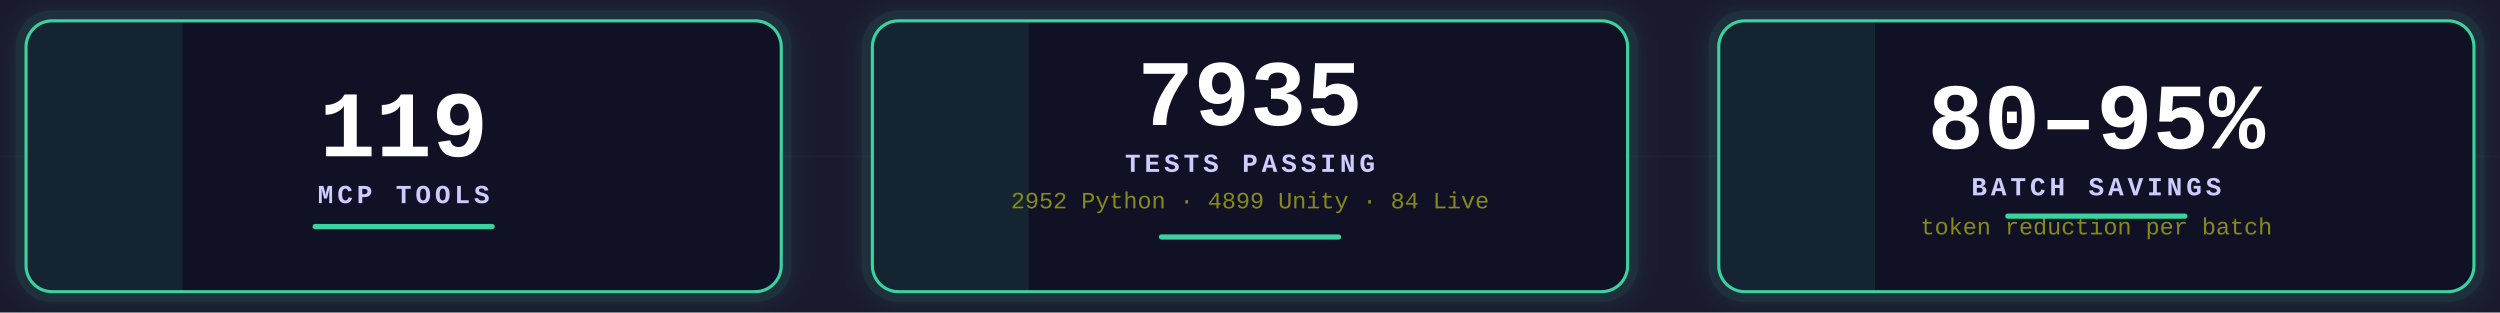
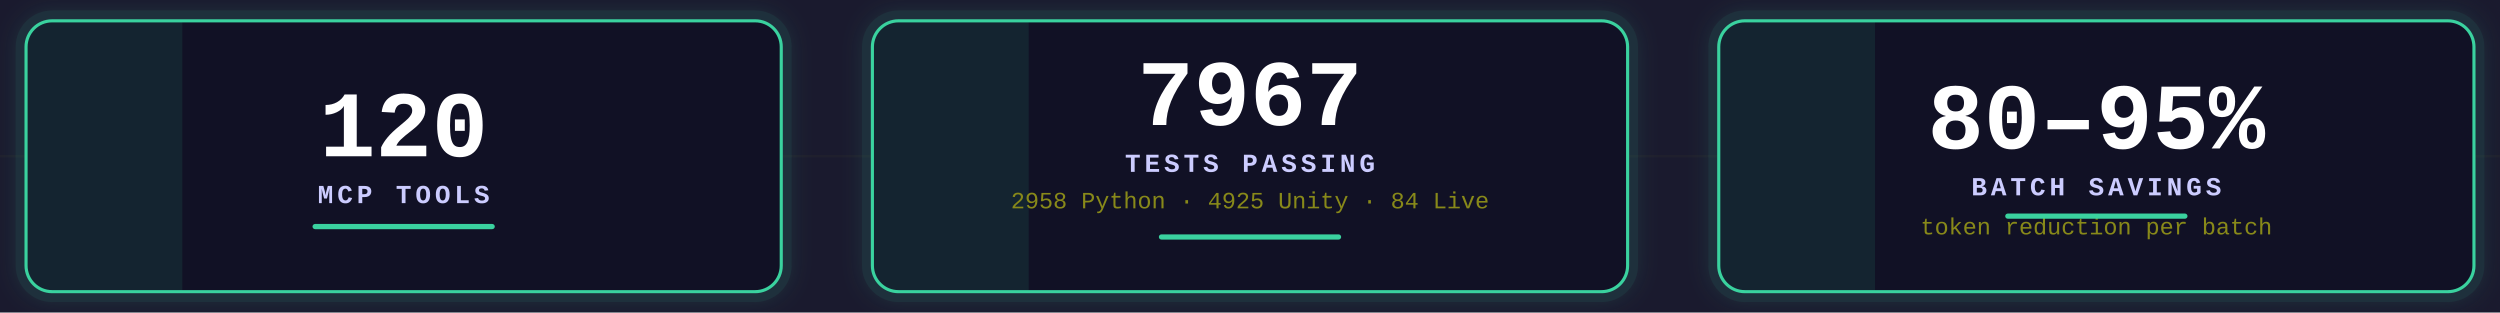
- <svg xmlns="http://www.w3.org/2000/svg" viewBox="0 0 960 120" width="960" height="120" role="img" aria-label="Unity MCP stats: 119 MCP tools, 7935 Tests (2952 Python + 4899 Unity + 84 Live), 80-95% Batch Savings">
+ <svg xmlns="http://www.w3.org/2000/svg" viewBox="0 0 960 120" width="960" height="120" role="img" aria-label="Unity MCP stats: 120 MCP tools, 7967 Tests (2958 Python + 4925 Unity + 84 Live), 80-95% Batch Savings">
  <defs>
    <filter id="sg" x="-25%" y="-30%" width="150%" height="160%">
      <feGaussianBlur stdDeviation="4" result="b" />
      <feMerge>
        <feMergeNode in="b" />
        <feMergeNode in="SourceGraphic" />
      </feMerge>
    </filter>
    <clipPath id="c1">
      <rect x="10" y="8" width="290" height="104" rx="10" />
    </clipPath>
    <clipPath id="c2">
      <rect x="335" y="8" width="290" height="104" rx="10" />
    </clipPath>
    <clipPath id="c3">
      <rect x="660" y="8" width="290" height="104" rx="10" />
    </clipPath>
  </defs>
  <rect width="960" height="120" fill="#1a1a2e" />
  <line x1="0" y1="60" x2="960" y2="60" stroke="#888919" stroke-opacity="0.05" stroke-width="1" />
  <rect x="10" y="8" width="290" height="104" rx="10" fill="none" stroke="#3ad29f" stroke-width="8" opacity="0.12" filter="url(#sg)">
    <animate attributeName="opacity" values="0.25;0.7;0.25" dur="3s" repeatCount="indefinite" begin="0s" />
  </rect>
  <rect x="10" y="8" width="290" height="104" rx="10" fill="#111125" />
  <rect x="10" y="8" width="290" height="104" rx="10" fill="none" stroke="#3ad29f" stroke-width="1.2" />
  <g clip-path="url(#c1)">
    <rect x="10" y="8" width="60" height="104" fill="#3ad29f" fill-opacity="0.10">
      <animateTransform attributeName="transform" type="translate" values="-100,0;400,0" dur="3s" repeatCount="indefinite" begin="0s" />
    </rect>
  </g>
-   <text x="155" y="60" text-anchor="middle" font-family="ui-monospace,SFMono-Regular,'SF Mono',Menlo,Consolas,'Liberation Mono',monospace" font-size="36" font-weight="700" fill="#ffffff">119</text>
+   <text x="155" y="60" text-anchor="middle" font-family="ui-monospace,SFMono-Regular,'SF Mono',Menlo,Consolas,'Liberation Mono',monospace" font-size="36" font-weight="700" fill="#ffffff">120</text>
  <text x="155" y="78" text-anchor="middle" font-family="ui-monospace,SFMono-Regular,'SF Mono',Menlo,Consolas,'Liberation Mono',monospace" font-size="10" font-weight="700" fill="#ccccff" letter-spacing="1.5">MCP TOOLS</text>
  <rect x="120" y="86" width="70" height="2" rx="1" fill="#3ad29f">
    <animate attributeName="opacity" values="0.6;1;0.6" dur="2s" repeatCount="indefinite" begin="0s" />
  </rect>
  <rect x="335" y="8" width="290" height="104" rx="10" fill="none" stroke="#3ad29f" stroke-width="8" opacity="0.12" filter="url(#sg)">
    <animate attributeName="opacity" values="0.25;0.7;0.25" dur="3s" repeatCount="indefinite" begin="0.6s" />
  </rect>
  <rect x="335" y="8" width="290" height="104" rx="10" fill="#111125" />
  <rect x="335" y="8" width="290" height="104" rx="10" fill="none" stroke="#3ad29f" stroke-width="1.2" />
  <g clip-path="url(#c2)">
    <rect x="335" y="8" width="60" height="104" fill="#3ad29f" fill-opacity="0.10">
      <animateTransform attributeName="transform" type="translate" values="-100,0;400,0" dur="3s" repeatCount="indefinite" begin="0.5s" />
    </rect>
  </g>
-   <text x="480" y="48" text-anchor="middle" font-family="ui-monospace,SFMono-Regular,'SF Mono',Menlo,Consolas,'Liberation Mono',monospace" font-size="36" font-weight="700" fill="#ffffff">7935</text>
+   <text x="480" y="48" text-anchor="middle" font-family="ui-monospace,SFMono-Regular,'SF Mono',Menlo,Consolas,'Liberation Mono',monospace" font-size="36" font-weight="700" fill="#ffffff">7967</text>
  <text x="480" y="66" text-anchor="middle" font-family="ui-monospace,SFMono-Regular,'SF Mono',Menlo,Consolas,'Liberation Mono',monospace" font-size="10" font-weight="700" fill="#ccccff" letter-spacing="1.5">TESTS PASSING</text>
-   <text x="480" y="80" text-anchor="middle" font-family="ui-monospace,SFMono-Regular,'SF Mono',Menlo,Consolas,'Liberation Mono',monospace" font-size="9" fill="#888919">2952 Python · 4899 Unity · 84 Live</text>
+   <text x="480" y="80" text-anchor="middle" font-family="ui-monospace,SFMono-Regular,'SF Mono',Menlo,Consolas,'Liberation Mono',monospace" font-size="9" fill="#888919">2958 Python · 4925 Unity · 84 Live</text>
  <rect x="445" y="90" width="70" height="2" rx="1" fill="#3ad29f">
    <animate attributeName="opacity" values="0.6;1;0.6" dur="2s" repeatCount="indefinite" begin="0.4s" />
  </rect>
  <rect x="660" y="8" width="290" height="104" rx="10" fill="none" stroke="#3ad29f" stroke-width="8" opacity="0.12" filter="url(#sg)">
    <animate attributeName="opacity" values="0.25;0.7;0.25" dur="3s" repeatCount="indefinite" begin="1.2s" />
  </rect>
  <rect x="660" y="8" width="290" height="104" rx="10" fill="#111125" />
  <rect x="660" y="8" width="290" height="104" rx="10" fill="none" stroke="#3ad29f" stroke-width="1.2" />
  <g clip-path="url(#c3)">
    <rect x="660" y="8" width="60" height="104" fill="#3ad29f" fill-opacity="0.10">
      <animateTransform attributeName="transform" type="translate" values="-100,0;400,0" dur="3s" repeatCount="indefinite" begin="1.0s" />
    </rect>
  </g>
  <text x="805" y="57" text-anchor="middle" font-family="ui-monospace,SFMono-Regular,'SF Mono',Menlo,Consolas,'Liberation Mono',monospace" font-size="36" font-weight="700" fill="#ffffff">80–95%</text>
  <text x="805" y="75" text-anchor="middle" font-family="ui-monospace,SFMono-Regular,'SF Mono',Menlo,Consolas,'Liberation Mono',monospace" font-size="10" font-weight="700" fill="#ccccff" letter-spacing="1.5">BATCH SAVINGS</text>
  <text x="805" y="90" text-anchor="middle" font-family="ui-monospace,SFMono-Regular,'SF Mono',Menlo,Consolas,'Liberation Mono',monospace" font-size="9" fill="#888919">token reduction per batch</text>
  <rect x="770" y="82" width="70" height="2" rx="1" fill="#3ad29f">
    <animate attributeName="opacity" values="0.6;1;0.6" dur="2s" repeatCount="indefinite" begin="0.8s" />
  </rect>
</svg>
